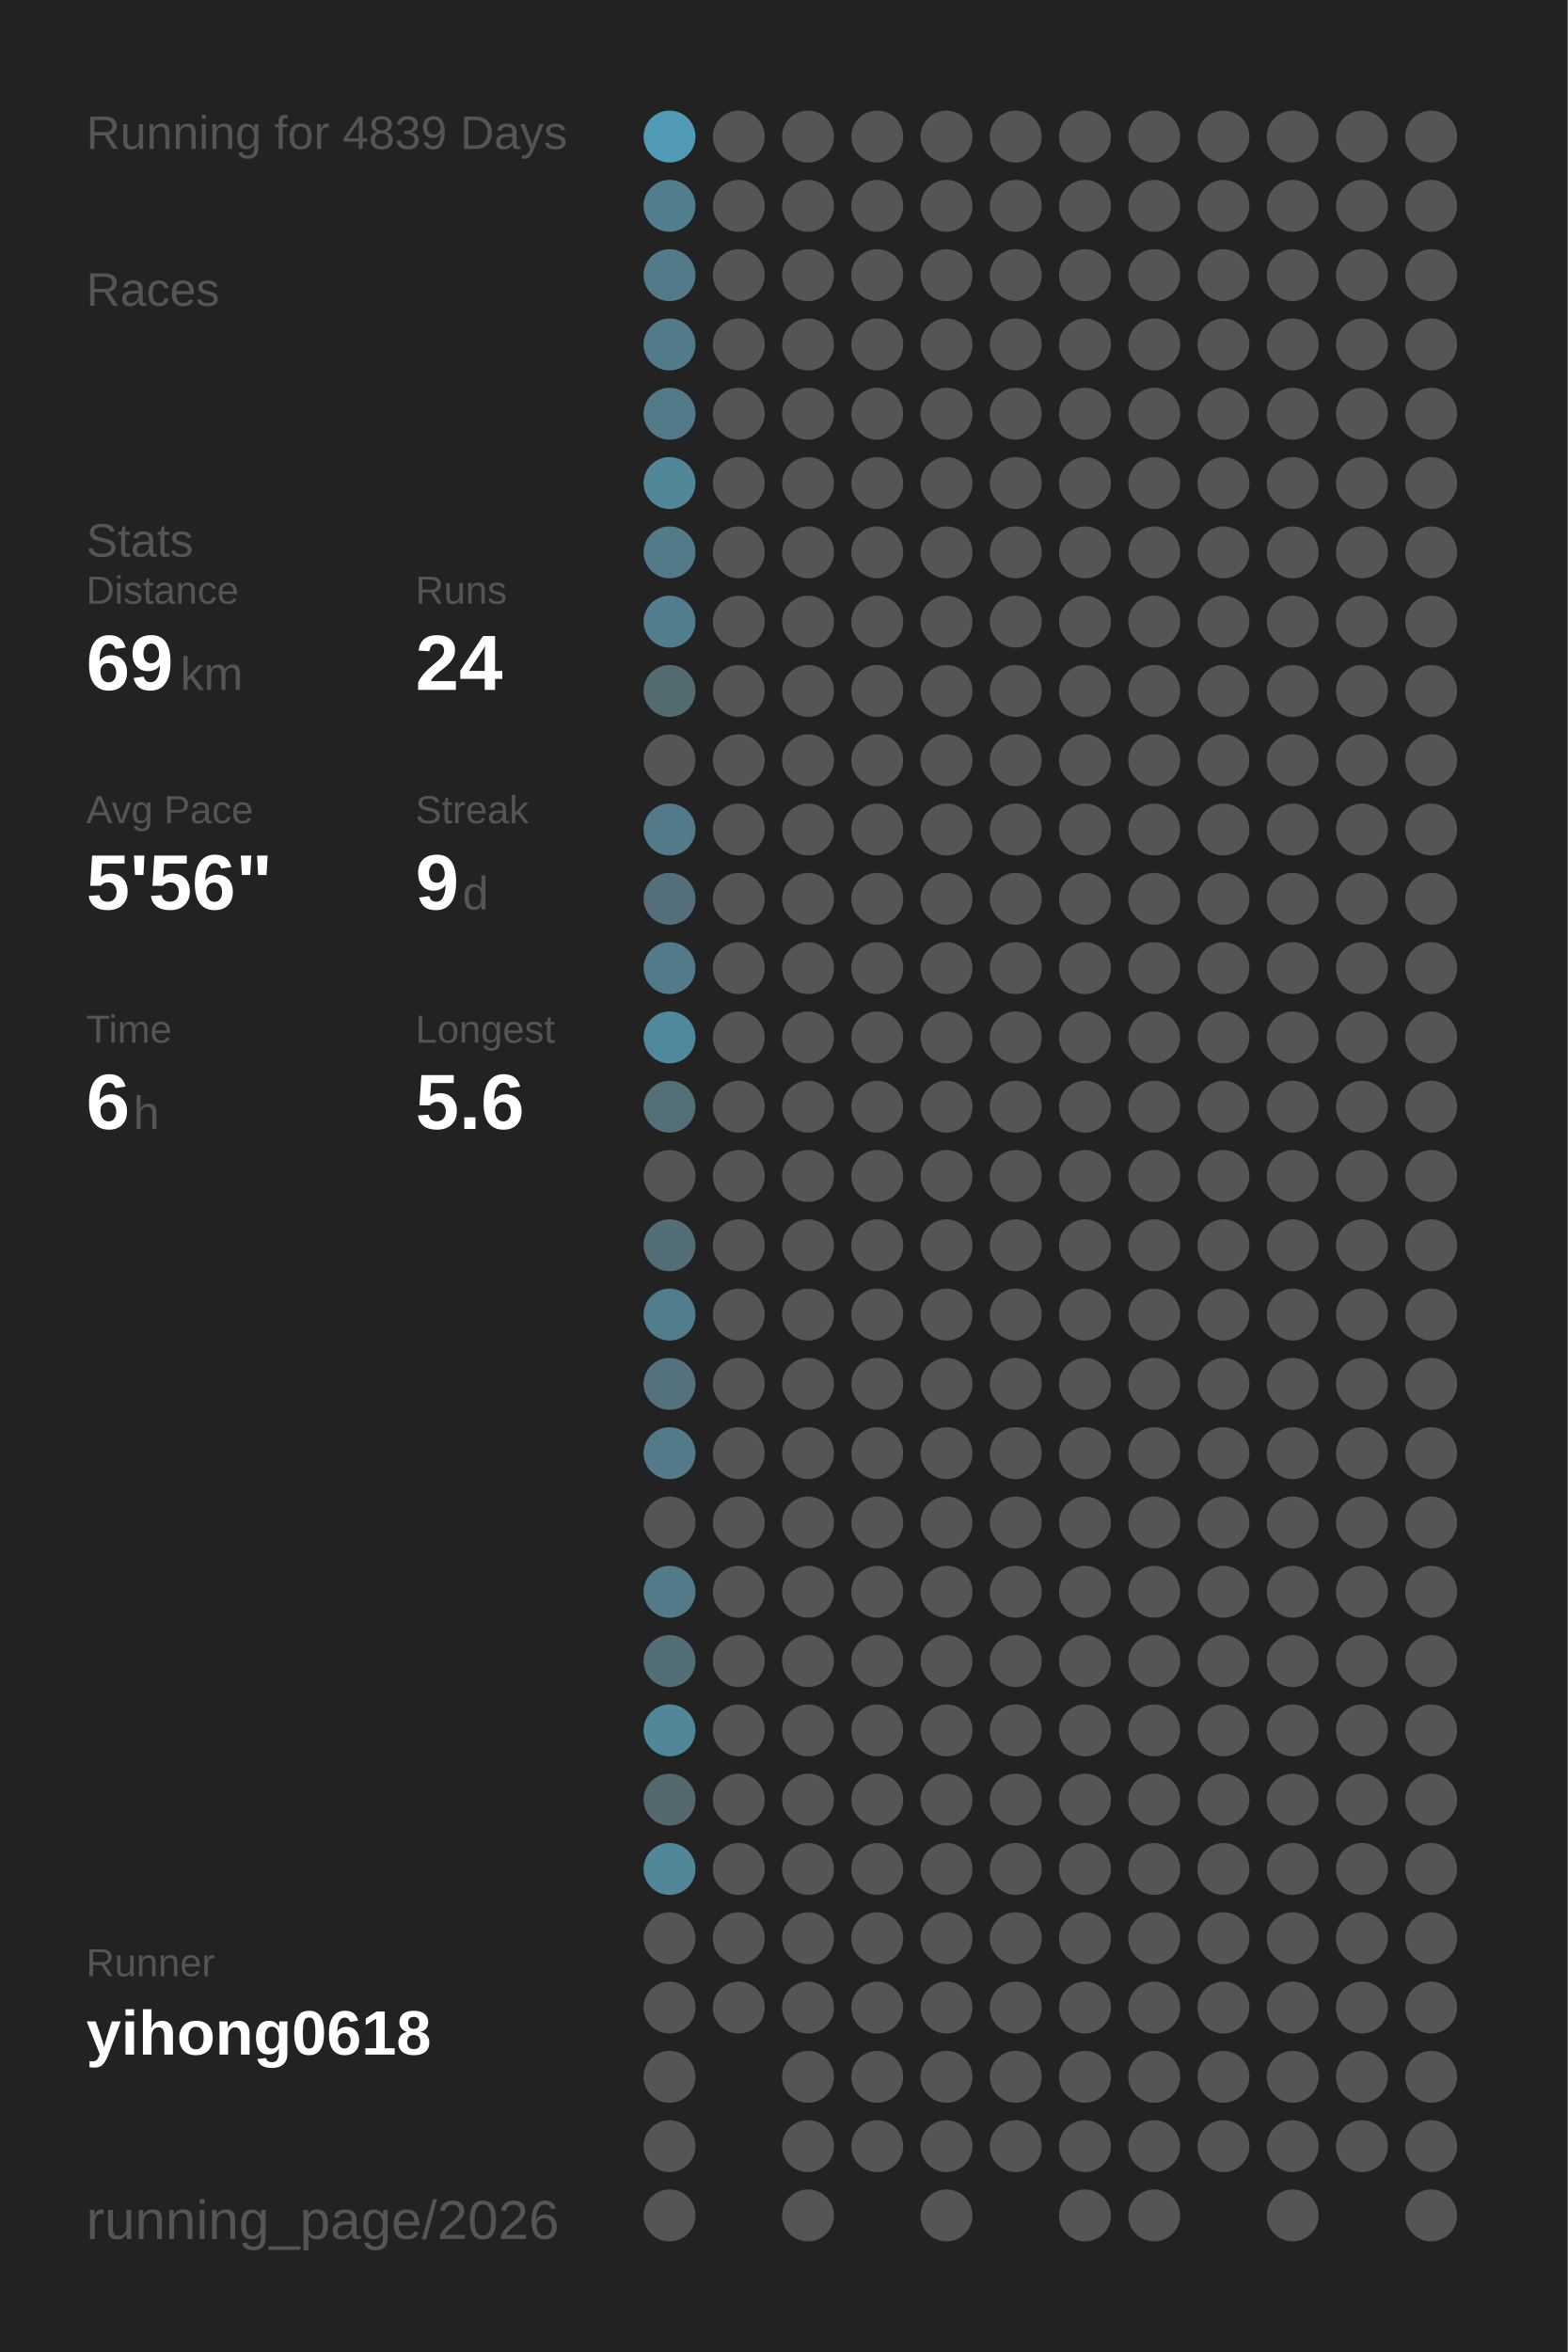
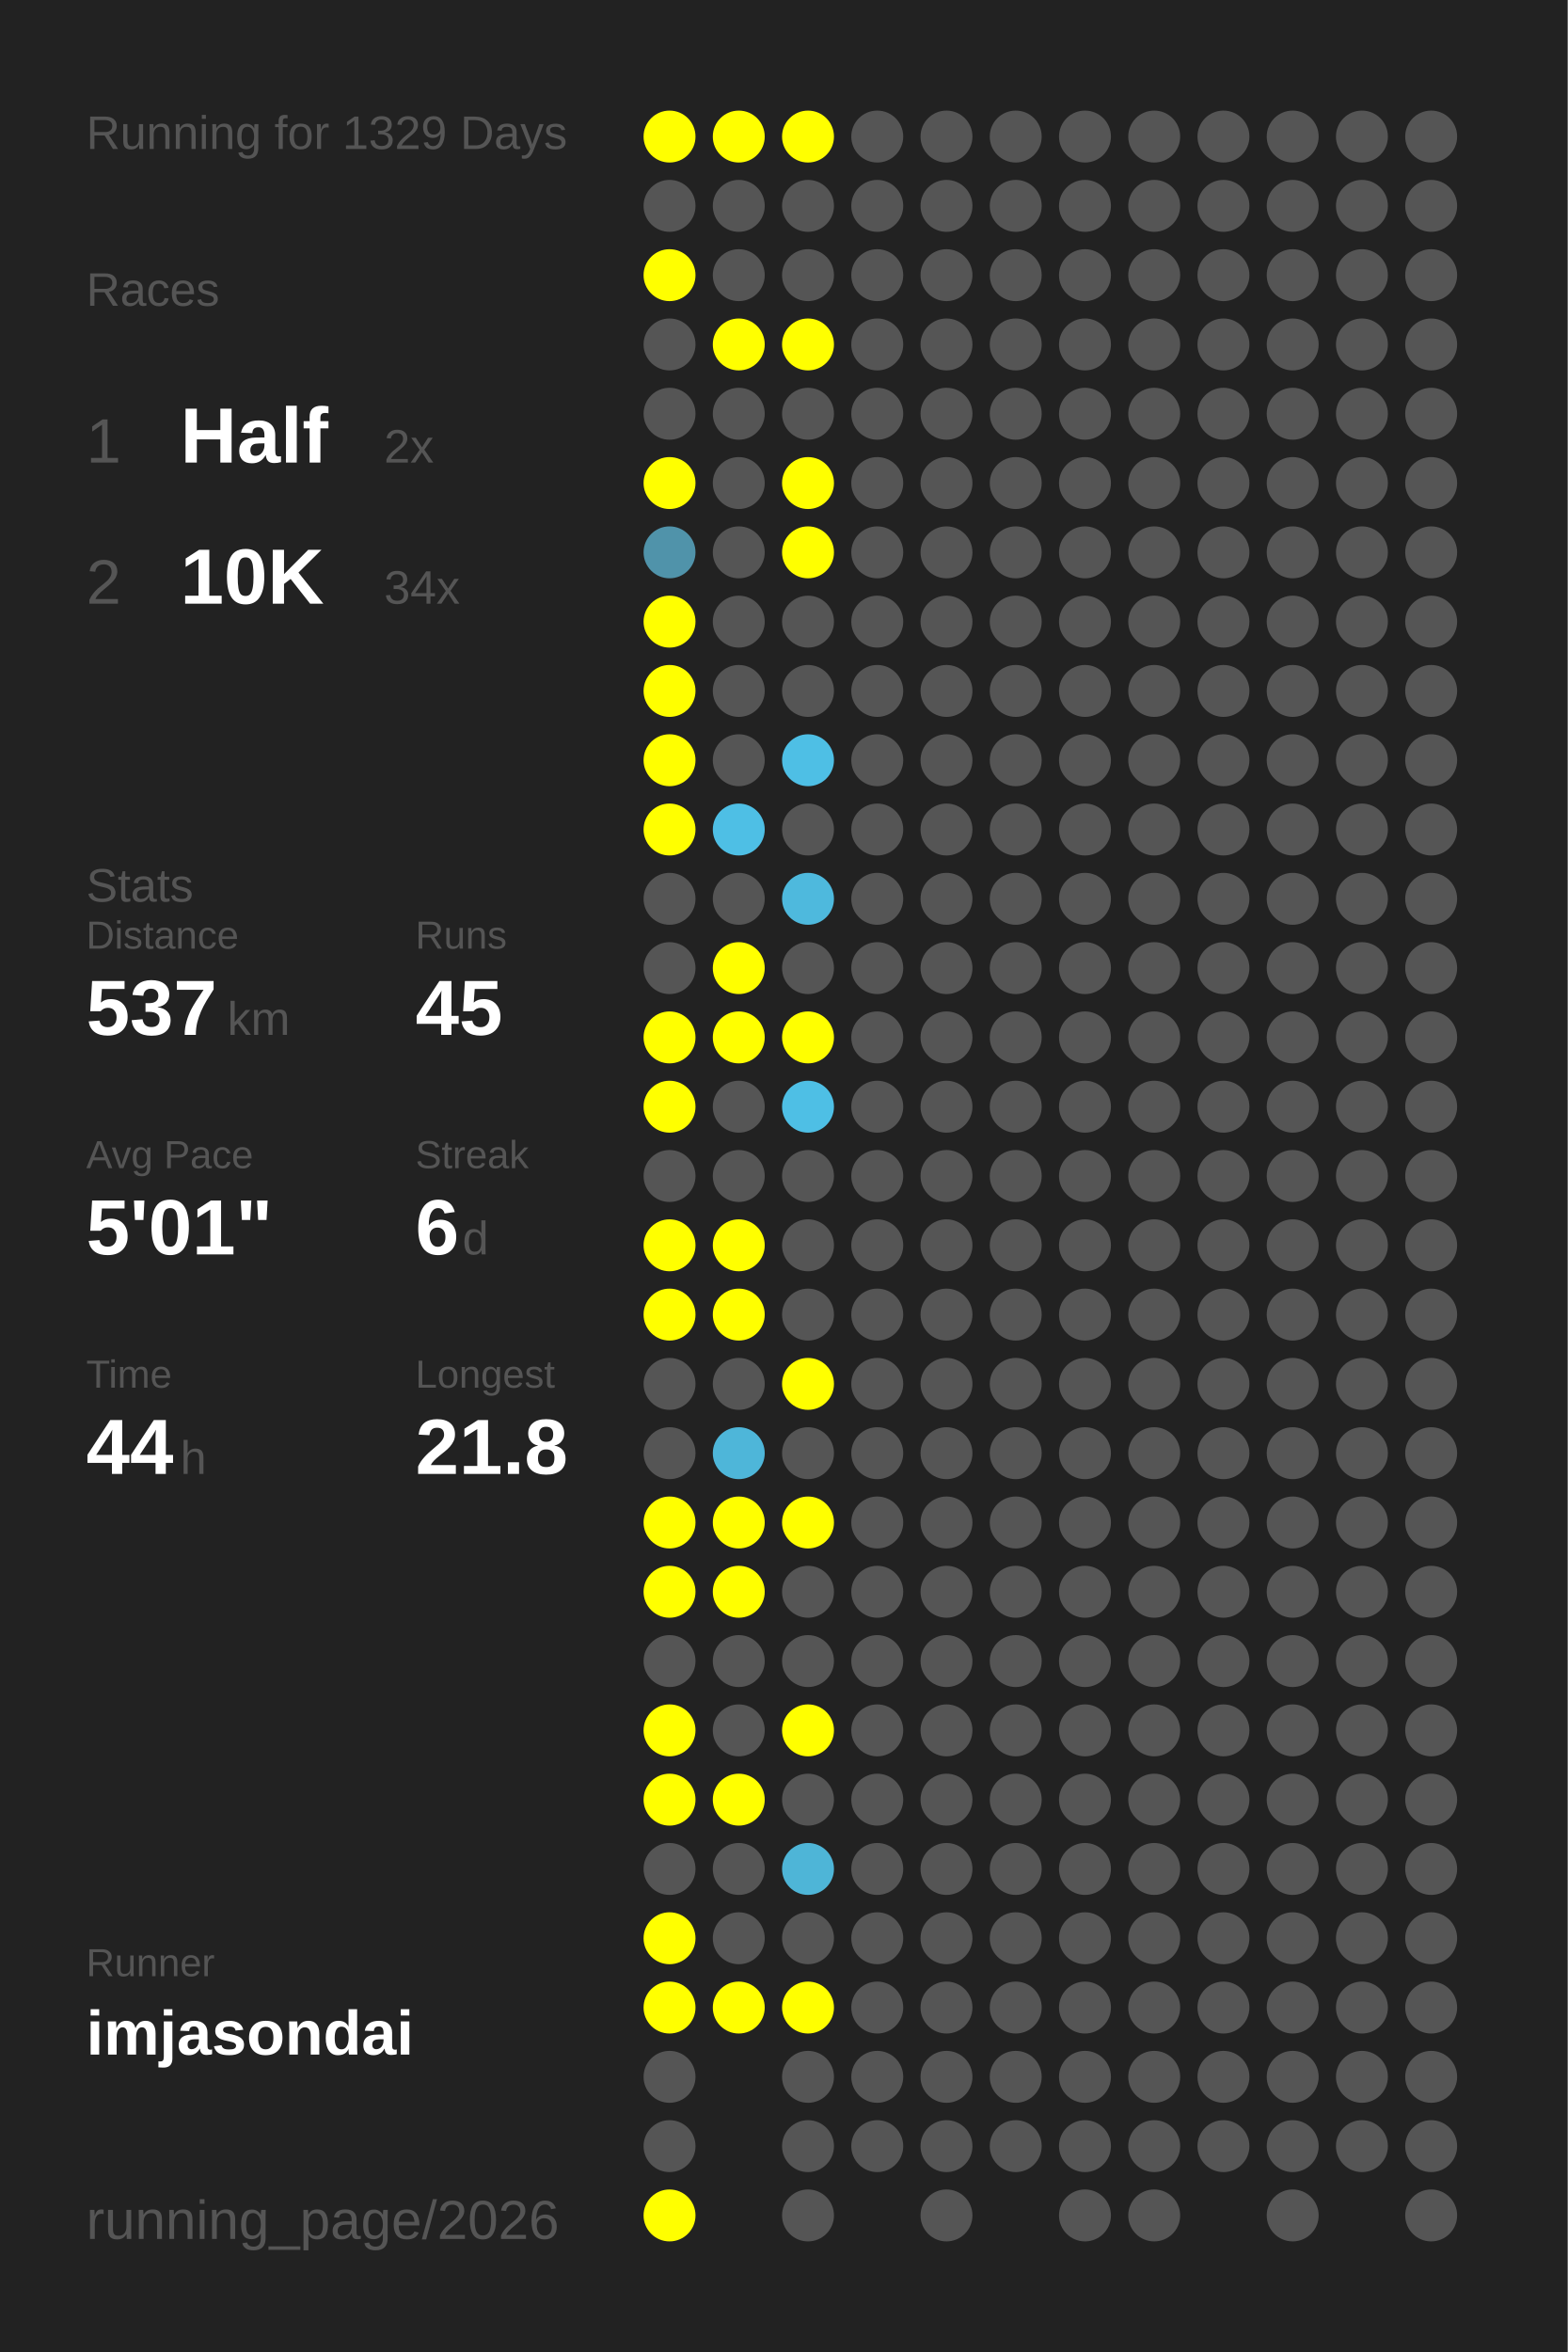
<svg xmlns="http://www.w3.org/2000/svg" baseProfile="full" height="300mm" version="1.1" viewBox="0,0,200,300" width="200mm">
  <defs />
  <rect fill="#222222" height="300" width="200" x="0" y="0" />
-   <text fill="#555555" style="font-size:6px; font-family:Arial;" x="11" y="19">Running for 4839 Days</text>
+   <text fill="#555555" style="font-size:6px; font-family:Arial;" x="11" y="19">Running for 1329 Days</text>
  <text fill="#555555" style="font-size:6px; font-family:Arial;" x="11" y="39">Races</text>
-   <text fill="#555555" style="font-size:6px; font-family:Arial;" x="11" y="71">Stats</text>
-   <text fill="#555555" style="font-size:5px; font-family:Arial;" x="11" y="77">Distance</text>
-   <text fill="#FFFFFF" style="font-size:10px; font-family:Arial; font-weight:bold;" x="11" y="88">69</text>
-   <text fill="#555555" style="font-size:6px; font-family:Arial;" x="23" y="88">km</text>
-   <text fill="#555555" style="font-size:5px; font-family:Arial;" x="53" y="77">Runs</text>
-   <text fill="#FFFFFF" style="font-size:10px; font-family:Arial; font-weight:bold;" x="53" y="88">24</text>
-   <text fill="#555555" style="font-size:5px; font-family:Arial;" x="11" y="105">Avg Pace</text>
-   <text fill="#FFFFFF" style="font-size:10px; font-family:Arial; font-weight:bold;" x="11" y="116">5'56"</text>
-   <text fill="#555555" style="font-size:5px; font-family:Arial;" x="53" y="105">Streak</text>
-   <text fill="#FFFFFF" style="font-size:10px; font-family:Arial; font-weight:bold;" x="53" y="116">9</text>
-   <text fill="#555555" style="font-size:6px; font-family:Arial;" x="59" y="116">d</text>
-   <text fill="#555555" style="font-size:5px; font-family:Arial;" x="11" y="133">Time</text>
-   <text fill="#FFFFFF" style="font-size:10px; font-family:Arial; font-weight:bold;" x="11" y="144">6</text>
-   <text fill="#555555" style="font-size:6px; font-family:Arial;" x="17" y="144">h</text>
-   <text fill="#555555" style="font-size:5px; font-family:Arial;" x="53" y="133">Longest</text>
-   <text fill="#FFFFFF" style="font-size:10px; font-family:Arial; font-weight:bold;" x="53" y="144">5.6</text>
+   <text fill="#555555" style="font-size:8px; font-family:Arial;" x="11" y="59">1</text>
+   <text fill="#FFFFFF" style="font-size:10px; font-family:Arial; font-weight:bold;" x="23" y="59">Half</text>
+   <text fill="#555555" style="font-size:6px; font-family:Arial;" x="49" y="59">2x</text>
+   <text fill="#555555" style="font-size:8px; font-family:Arial;" x="11" y="77">2</text>
+   <text fill="#FFFFFF" style="font-size:10px; font-family:Arial; font-weight:bold;" x="23" y="77">10K</text>
+   <text fill="#555555" style="font-size:6px; font-family:Arial;" x="49" y="77">34x</text>
+   <text fill="#555555" style="font-size:6px; font-family:Arial;" x="11" y="115">Stats</text>
+   <text fill="#555555" style="font-size:5px; font-family:Arial;" x="11" y="121">Distance</text>
+   <text fill="#FFFFFF" style="font-size:10px; font-family:Arial; font-weight:bold;" x="11" y="132">537</text>
+   <text fill="#555555" style="font-size:6px; font-family:Arial;" x="29" y="132">km</text>
+   <text fill="#555555" style="font-size:5px; font-family:Arial;" x="53" y="121">Runs</text>
+   <text fill="#FFFFFF" style="font-size:10px; font-family:Arial; font-weight:bold;" x="53" y="132">45</text>
+   <text fill="#555555" style="font-size:5px; font-family:Arial;" x="11" y="149">Avg Pace</text>
+   <text fill="#FFFFFF" style="font-size:10px; font-family:Arial; font-weight:bold;" x="11" y="160">5'01"</text>
+   <text fill="#555555" style="font-size:5px; font-family:Arial;" x="53" y="149">Streak</text>
+   <text fill="#FFFFFF" style="font-size:10px; font-family:Arial; font-weight:bold;" x="53" y="160">6</text>
+   <text fill="#555555" style="font-size:6px; font-family:Arial;" x="59" y="160">d</text>
+   <text fill="#555555" style="font-size:5px; font-family:Arial;" x="11" y="177">Time</text>
+   <text fill="#FFFFFF" style="font-size:10px; font-family:Arial; font-weight:bold;" x="11" y="188">44</text>
+   <text fill="#555555" style="font-size:6px; font-family:Arial;" x="23" y="188">h</text>
+   <text fill="#555555" style="font-size:5px; font-family:Arial;" x="53" y="177">Longest</text>
+   <text fill="#FFFFFF" style="font-size:10px; font-family:Arial; font-weight:bold;" x="53" y="188">21.8</text>
  <text fill="#555555" style="font-size:5px; font-family:Arial;" x="11" y="252.065">Runner</text>
-   <text fill="#FFFFFF" style="font-size:8px; font-family:Arial; font-weight:bold;" x="11" y="262.065">yihong0618</text>
+   <text fill="#FFFFFF" style="font-size:8px; font-family:Arial; font-weight:bold;" x="11" y="262.065">imjasondai</text>
  <text fill="#555555" style="font-size:7px; font-family:Arial;" x="11" y="285.581">running_page/2026</text>
-   <circle cx="85.417" cy="17.419" fill="#509ab3" r="3.312" />
-   <circle cx="85.417" cy="26.258" fill="#527f8e" r="3.312" />
-   <circle cx="85.417" cy="35.097" fill="#527a88" r="3.312" />
-   <circle cx="85.417" cy="43.935" fill="#527a88" r="3.312" />
-   <circle cx="85.417" cy="52.774" fill="#527a88" r="3.312" />
-   <circle cx="85.417" cy="61.613" fill="#518799" r="3.312" />
-   <circle cx="85.417" cy="70.452" fill="#527a88" r="3.312" />
-   <circle cx="85.417" cy="79.29" fill="#527d8c" r="3.312" />
-   <circle cx="85.417" cy="88.129" fill="#536a71" r="3.312" />
-   <circle cx="85.417" cy="96.968" fill="#555555" r="3.312" />
-   <circle cx="85.417" cy="105.806" fill="#527a88" r="3.312" />
-   <circle cx="85.417" cy="114.645" fill="#536f79" r="3.312" />
-   <circle cx="85.417" cy="123.484" fill="#527a88" r="3.312" />
-   <circle cx="85.417" cy="132.323" fill="#51899c" r="3.312" />
-   <circle cx="85.417" cy="141.161" fill="#536f78" r="3.312" />
+   <circle cx="85.417" cy="17.419" fill="#FFFF00" r="3.312" />
+   <circle cx="85.417" cy="26.258" fill="#555555" r="3.312" />
+   <circle cx="85.417" cy="35.097" fill="#FFFF00" r="3.312" />
+   <circle cx="85.417" cy="43.935" fill="#555555" r="3.312" />
+   <circle cx="85.417" cy="52.774" fill="#555555" r="3.312" />
+   <circle cx="85.417" cy="61.613" fill="#FFFF00" r="3.312" />
+   <circle cx="85.417" cy="70.452" fill="#5093aa" r="3.312" />
+   <circle cx="85.417" cy="79.29" fill="#FFFF00" r="3.312" />
+   <circle cx="85.417" cy="88.129" fill="#FFFF00" r="3.312" />
+   <circle cx="85.417" cy="96.968" fill="#FFFF00" r="3.312" />
+   <circle cx="85.417" cy="105.806" fill="#FFFF00" r="3.312" />
+   <circle cx="85.417" cy="114.645" fill="#555555" r="3.312" />
+   <circle cx="85.417" cy="123.484" fill="#555555" r="3.312" />
+   <circle cx="85.417" cy="132.323" fill="#FFFF00" r="3.312" />
+   <circle cx="85.417" cy="141.161" fill="#FFFF00" r="3.312" />
  <circle cx="85.417" cy="150" fill="#555555" r="3.312" />
-   <circle cx="85.417" cy="158.839" fill="#536e77" r="3.312" />
-   <circle cx="85.417" cy="167.677" fill="#527d8c" r="3.312" />
-   <circle cx="85.417" cy="176.516" fill="#53727d" r="3.312" />
-   <circle cx="85.417" cy="185.355" fill="#527a88" r="3.312" />
-   <circle cx="85.417" cy="194.194" fill="#555555" r="3.312" />
-   <circle cx="85.417" cy="203.032" fill="#527a88" r="3.312" />
-   <circle cx="85.417" cy="211.871" fill="#536e77" r="3.312" />
-   <circle cx="85.417" cy="220.71" fill="#518799" r="3.312" />
-   <circle cx="85.417" cy="229.548" fill="#53686f" r="3.312" />
-   <circle cx="85.417" cy="238.387" fill="#518799" r="3.312" />
-   <circle cx="85.417" cy="247.226" fill="#555555" r="3.312" />
-   <circle cx="85.417" cy="256.065" fill="#555555" r="3.312" />
+   <circle cx="85.417" cy="158.839" fill="#FFFF00" r="3.312" />
+   <circle cx="85.417" cy="167.677" fill="#FFFF00" r="3.312" />
+   <circle cx="85.417" cy="176.516" fill="#555555" r="3.312" />
+   <circle cx="85.417" cy="185.355" fill="#555555" r="3.312" />
+   <circle cx="85.417" cy="194.194" fill="#FFFF00" r="3.312" />
+   <circle cx="85.417" cy="203.032" fill="#FFFF00" r="3.312" />
+   <circle cx="85.417" cy="211.871" fill="#555555" r="3.312" />
+   <circle cx="85.417" cy="220.71" fill="#FFFF00" r="3.312" />
+   <circle cx="85.417" cy="229.548" fill="#FFFF00" r="3.312" />
+   <circle cx="85.417" cy="238.387" fill="#555555" r="3.312" />
+   <circle cx="85.417" cy="247.226" fill="#FFFF00" r="3.312" />
+   <circle cx="85.417" cy="256.065" fill="#FFFF00" r="3.312" />
  <circle cx="85.417" cy="264.903" fill="#555555" r="3.312" />
  <circle cx="85.417" cy="273.742" fill="#555555" r="3.312" />
-   <circle cx="85.417" cy="282.581" fill="#555555" r="3.312" />
-   <circle cx="94.25" cy="17.419" fill="#555555" r="3.312" />
+   <circle cx="85.417" cy="282.581" fill="#FFFF00" r="3.312" />
+   <circle cx="94.25" cy="17.419" fill="#FFFF00" r="3.312" />
  <circle cx="94.25" cy="26.258" fill="#555555" r="3.312" />
  <circle cx="94.25" cy="35.097" fill="#555555" r="3.312" />
-   <circle cx="94.25" cy="43.935" fill="#555555" r="3.312" />
+   <circle cx="94.25" cy="43.935" fill="#FFFF00" r="3.312" />
  <circle cx="94.25" cy="52.774" fill="#555555" r="3.312" />
  <circle cx="94.25" cy="61.613" fill="#555555" r="3.312" />
  <circle cx="94.25" cy="70.452" fill="#555555" r="3.312" />
  <circle cx="94.25" cy="79.29" fill="#555555" r="3.312" />
  <circle cx="94.25" cy="88.129" fill="#555555" r="3.312" />
  <circle cx="94.25" cy="96.968" fill="#555555" r="3.312" />
-   <circle cx="94.25" cy="105.806" fill="#555555" r="3.312" />
+   <circle cx="94.25" cy="105.806" fill="#4ebfe5" r="3.312" />
  <circle cx="94.25" cy="114.645" fill="#555555" r="3.312" />
-   <circle cx="94.25" cy="123.484" fill="#555555" r="3.312" />
-   <circle cx="94.25" cy="132.323" fill="#555555" r="3.312" />
+   <circle cx="94.25" cy="123.484" fill="#FFFF00" r="3.312" />
+   <circle cx="94.25" cy="132.323" fill="#FFFF00" r="3.312" />
  <circle cx="94.25" cy="141.161" fill="#555555" r="3.312" />
  <circle cx="94.25" cy="150" fill="#555555" r="3.312" />
-   <circle cx="94.25" cy="158.839" fill="#555555" r="3.312" />
-   <circle cx="94.25" cy="167.677" fill="#555555" r="3.312" />
+   <circle cx="94.25" cy="158.839" fill="#FFFF00" r="3.312" />
+   <circle cx="94.25" cy="167.677" fill="#FFFF00" r="3.312" />
  <circle cx="94.25" cy="176.516" fill="#555555" r="3.312" />
-   <circle cx="94.25" cy="185.355" fill="#555555" r="3.312" />
-   <circle cx="94.25" cy="194.194" fill="#555555" r="3.312" />
-   <circle cx="94.25" cy="203.032" fill="#555555" r="3.312" />
+   <circle cx="94.25" cy="185.355" fill="#4eb6d9" r="3.312" />
+   <circle cx="94.25" cy="194.194" fill="#FFFF00" r="3.312" />
+   <circle cx="94.25" cy="203.032" fill="#FFFF00" r="3.312" />
  <circle cx="94.25" cy="211.871" fill="#555555" r="3.312" />
  <circle cx="94.25" cy="220.71" fill="#555555" r="3.312" />
-   <circle cx="94.25" cy="229.548" fill="#555555" r="3.312" />
+   <circle cx="94.25" cy="229.548" fill="#FFFF00" r="3.312" />
  <circle cx="94.25" cy="238.387" fill="#555555" r="3.312" />
  <circle cx="94.25" cy="247.226" fill="#555555" r="3.312" />
-   <circle cx="94.25" cy="256.065" fill="#555555" r="3.312" />
-   <circle cx="103.083" cy="17.419" fill="#555555" r="3.312" />
+   <circle cx="94.25" cy="256.065" fill="#FFFF00" r="3.312" />
+   <circle cx="103.083" cy="17.419" fill="#FFFF00" r="3.312" />
  <circle cx="103.083" cy="26.258" fill="#555555" r="3.312" />
  <circle cx="103.083" cy="35.097" fill="#555555" r="3.312" />
-   <circle cx="103.083" cy="43.935" fill="#555555" r="3.312" />
+   <circle cx="103.083" cy="43.935" fill="#FFFF00" r="3.312" />
  <circle cx="103.083" cy="52.774" fill="#555555" r="3.312" />
-   <circle cx="103.083" cy="61.613" fill="#555555" r="3.312" />
-   <circle cx="103.083" cy="70.452" fill="#555555" r="3.312" />
+   <circle cx="103.083" cy="61.613" fill="#FFFF00" r="3.312" />
+   <circle cx="103.083" cy="70.452" fill="#FFFF00" r="3.312" />
  <circle cx="103.083" cy="79.29" fill="#555555" r="3.312" />
  <circle cx="103.083" cy="88.129" fill="#555555" r="3.312" />
-   <circle cx="103.083" cy="96.968" fill="#555555" r="3.312" />
+   <circle cx="103.083" cy="96.968" fill="#4ebfe5" r="3.312" />
  <circle cx="103.083" cy="105.806" fill="#555555" r="3.312" />
-   <circle cx="103.083" cy="114.645" fill="#555555" r="3.312" />
+   <circle cx="103.083" cy="114.645" fill="#4eb9dd" r="3.312" />
  <circle cx="103.083" cy="123.484" fill="#555555" r="3.312" />
-   <circle cx="103.083" cy="132.323" fill="#555555" r="3.312" />
-   <circle cx="103.083" cy="141.161" fill="#555555" r="3.312" />
+   <circle cx="103.083" cy="132.323" fill="#FFFF00" r="3.312" />
+   <circle cx="103.083" cy="141.161" fill="#4ebfe5" r="3.312" />
  <circle cx="103.083" cy="150" fill="#555555" r="3.312" />
  <circle cx="103.083" cy="158.839" fill="#555555" r="3.312" />
  <circle cx="103.083" cy="167.677" fill="#555555" r="3.312" />
-   <circle cx="103.083" cy="176.516" fill="#555555" r="3.312" />
+   <circle cx="103.083" cy="176.516" fill="#FFFF00" r="3.312" />
  <circle cx="103.083" cy="185.355" fill="#555555" r="3.312" />
-   <circle cx="103.083" cy="194.194" fill="#555555" r="3.312" />
+   <circle cx="103.083" cy="194.194" fill="#FFFF00" r="3.312" />
  <circle cx="103.083" cy="203.032" fill="#555555" r="3.312" />
  <circle cx="103.083" cy="211.871" fill="#555555" r="3.312" />
-   <circle cx="103.083" cy="220.71" fill="#555555" r="3.312" />
+   <circle cx="103.083" cy="220.71" fill="#FFFF00" r="3.312" />
  <circle cx="103.083" cy="229.548" fill="#555555" r="3.312" />
-   <circle cx="103.083" cy="238.387" fill="#555555" r="3.312" />
+   <circle cx="103.083" cy="238.387" fill="#4eb5d7" r="3.312" />
  <circle cx="103.083" cy="247.226" fill="#555555" r="3.312" />
-   <circle cx="103.083" cy="256.065" fill="#555555" r="3.312" />
+   <circle cx="103.083" cy="256.065" fill="#FFFF00" r="3.312" />
  <circle cx="103.083" cy="264.903" fill="#555555" r="3.312" />
  <circle cx="103.083" cy="273.742" fill="#555555" r="3.312" />
  <circle cx="103.083" cy="282.581" fill="#555555" r="3.312" />
  <circle cx="111.917" cy="17.419" fill="#555555" r="3.312" />
  <circle cx="111.917" cy="26.258" fill="#555555" r="3.312" />
  <circle cx="111.917" cy="35.097" fill="#555555" r="3.312" />
  <circle cx="111.917" cy="43.935" fill="#555555" r="3.312" />
  <circle cx="111.917" cy="52.774" fill="#555555" r="3.312" />
  <circle cx="111.917" cy="61.613" fill="#555555" r="3.312" />
  <circle cx="111.917" cy="70.452" fill="#555555" r="3.312" />
  <circle cx="111.917" cy="79.29" fill="#555555" r="3.312" />
  <circle cx="111.917" cy="88.129" fill="#555555" r="3.312" />
  <circle cx="111.917" cy="96.968" fill="#555555" r="3.312" />
  <circle cx="111.917" cy="105.806" fill="#555555" r="3.312" />
  <circle cx="111.917" cy="114.645" fill="#555555" r="3.312" />
  <circle cx="111.917" cy="123.484" fill="#555555" r="3.312" />
  <circle cx="111.917" cy="132.323" fill="#555555" r="3.312" />
  <circle cx="111.917" cy="141.161" fill="#555555" r="3.312" />
  <circle cx="111.917" cy="150" fill="#555555" r="3.312" />
  <circle cx="111.917" cy="158.839" fill="#555555" r="3.312" />
  <circle cx="111.917" cy="167.677" fill="#555555" r="3.312" />
  <circle cx="111.917" cy="176.516" fill="#555555" r="3.312" />
  <circle cx="111.917" cy="185.355" fill="#555555" r="3.312" />
  <circle cx="111.917" cy="194.194" fill="#555555" r="3.312" />
  <circle cx="111.917" cy="203.032" fill="#555555" r="3.312" />
  <circle cx="111.917" cy="211.871" fill="#555555" r="3.312" />
  <circle cx="111.917" cy="220.71" fill="#555555" r="3.312" />
  <circle cx="111.917" cy="229.548" fill="#555555" r="3.312" />
  <circle cx="111.917" cy="238.387" fill="#555555" r="3.312" />
  <circle cx="111.917" cy="247.226" fill="#555555" r="3.312" />
  <circle cx="111.917" cy="256.065" fill="#555555" r="3.312" />
  <circle cx="111.917" cy="264.903" fill="#555555" r="3.312" />
  <circle cx="111.917" cy="273.742" fill="#555555" r="3.312" />
  <circle cx="120.75" cy="17.419" fill="#555555" r="3.312" />
  <circle cx="120.75" cy="26.258" fill="#555555" r="3.312" />
  <circle cx="120.75" cy="35.097" fill="#555555" r="3.312" />
  <circle cx="120.75" cy="43.935" fill="#555555" r="3.312" />
  <circle cx="120.75" cy="52.774" fill="#555555" r="3.312" />
  <circle cx="120.75" cy="61.613" fill="#555555" r="3.312" />
  <circle cx="120.75" cy="70.452" fill="#555555" r="3.312" />
  <circle cx="120.75" cy="79.29" fill="#555555" r="3.312" />
  <circle cx="120.75" cy="88.129" fill="#555555" r="3.312" />
  <circle cx="120.75" cy="96.968" fill="#555555" r="3.312" />
  <circle cx="120.75" cy="105.806" fill="#555555" r="3.312" />
  <circle cx="120.75" cy="114.645" fill="#555555" r="3.312" />
  <circle cx="120.75" cy="123.484" fill="#555555" r="3.312" />
  <circle cx="120.75" cy="132.323" fill="#555555" r="3.312" />
  <circle cx="120.75" cy="141.161" fill="#555555" r="3.312" />
  <circle cx="120.75" cy="150" fill="#555555" r="3.312" />
  <circle cx="120.75" cy="158.839" fill="#555555" r="3.312" />
  <circle cx="120.75" cy="167.677" fill="#555555" r="3.312" />
  <circle cx="120.75" cy="176.516" fill="#555555" r="3.312" />
  <circle cx="120.75" cy="185.355" fill="#555555" r="3.312" />
  <circle cx="120.75" cy="194.194" fill="#555555" r="3.312" />
  <circle cx="120.75" cy="203.032" fill="#555555" r="3.312" />
  <circle cx="120.75" cy="211.871" fill="#555555" r="3.312" />
  <circle cx="120.75" cy="220.71" fill="#555555" r="3.312" />
  <circle cx="120.75" cy="229.548" fill="#555555" r="3.312" />
  <circle cx="120.75" cy="238.387" fill="#555555" r="3.312" />
  <circle cx="120.75" cy="247.226" fill="#555555" r="3.312" />
  <circle cx="120.75" cy="256.065" fill="#555555" r="3.312" />
  <circle cx="120.75" cy="264.903" fill="#555555" r="3.312" />
  <circle cx="120.75" cy="273.742" fill="#555555" r="3.312" />
  <circle cx="120.75" cy="282.581" fill="#555555" r="3.312" />
  <circle cx="129.583" cy="17.419" fill="#555555" r="3.312" />
  <circle cx="129.583" cy="26.258" fill="#555555" r="3.312" />
  <circle cx="129.583" cy="35.097" fill="#555555" r="3.312" />
  <circle cx="129.583" cy="43.935" fill="#555555" r="3.312" />
  <circle cx="129.583" cy="52.774" fill="#555555" r="3.312" />
  <circle cx="129.583" cy="61.613" fill="#555555" r="3.312" />
  <circle cx="129.583" cy="70.452" fill="#555555" r="3.312" />
  <circle cx="129.583" cy="79.29" fill="#555555" r="3.312" />
  <circle cx="129.583" cy="88.129" fill="#555555" r="3.312" />
  <circle cx="129.583" cy="96.968" fill="#555555" r="3.312" />
  <circle cx="129.583" cy="105.806" fill="#555555" r="3.312" />
  <circle cx="129.583" cy="114.645" fill="#555555" r="3.312" />
  <circle cx="129.583" cy="123.484" fill="#555555" r="3.312" />
  <circle cx="129.583" cy="132.323" fill="#555555" r="3.312" />
  <circle cx="129.583" cy="141.161" fill="#555555" r="3.312" />
  <circle cx="129.583" cy="150" fill="#555555" r="3.312" />
  <circle cx="129.583" cy="158.839" fill="#555555" r="3.312" />
  <circle cx="129.583" cy="167.677" fill="#555555" r="3.312" />
  <circle cx="129.583" cy="176.516" fill="#555555" r="3.312" />
  <circle cx="129.583" cy="185.355" fill="#555555" r="3.312" />
  <circle cx="129.583" cy="194.194" fill="#555555" r="3.312" />
  <circle cx="129.583" cy="203.032" fill="#555555" r="3.312" />
  <circle cx="129.583" cy="211.871" fill="#555555" r="3.312" />
  <circle cx="129.583" cy="220.71" fill="#555555" r="3.312" />
  <circle cx="129.583" cy="229.548" fill="#555555" r="3.312" />
  <circle cx="129.583" cy="238.387" fill="#555555" r="3.312" />
  <circle cx="129.583" cy="247.226" fill="#555555" r="3.312" />
  <circle cx="129.583" cy="256.065" fill="#555555" r="3.312" />
  <circle cx="129.583" cy="264.903" fill="#555555" r="3.312" />
  <circle cx="129.583" cy="273.742" fill="#555555" r="3.312" />
  <circle cx="138.417" cy="17.419" fill="#555555" r="3.312" />
  <circle cx="138.417" cy="26.258" fill="#555555" r="3.312" />
  <circle cx="138.417" cy="35.097" fill="#555555" r="3.312" />
  <circle cx="138.417" cy="43.935" fill="#555555" r="3.312" />
  <circle cx="138.417" cy="52.774" fill="#555555" r="3.312" />
  <circle cx="138.417" cy="61.613" fill="#555555" r="3.312" />
  <circle cx="138.417" cy="70.452" fill="#555555" r="3.312" />
  <circle cx="138.417" cy="79.29" fill="#555555" r="3.312" />
  <circle cx="138.417" cy="88.129" fill="#555555" r="3.312" />
  <circle cx="138.417" cy="96.968" fill="#555555" r="3.312" />
  <circle cx="138.417" cy="105.806" fill="#555555" r="3.312" />
  <circle cx="138.417" cy="114.645" fill="#555555" r="3.312" />
  <circle cx="138.417" cy="123.484" fill="#555555" r="3.312" />
  <circle cx="138.417" cy="132.323" fill="#555555" r="3.312" />
  <circle cx="138.417" cy="141.161" fill="#555555" r="3.312" />
  <circle cx="138.417" cy="150" fill="#555555" r="3.312" />
  <circle cx="138.417" cy="158.839" fill="#555555" r="3.312" />
  <circle cx="138.417" cy="167.677" fill="#555555" r="3.312" />
  <circle cx="138.417" cy="176.516" fill="#555555" r="3.312" />
  <circle cx="138.417" cy="185.355" fill="#555555" r="3.312" />
  <circle cx="138.417" cy="194.194" fill="#555555" r="3.312" />
  <circle cx="138.417" cy="203.032" fill="#555555" r="3.312" />
  <circle cx="138.417" cy="211.871" fill="#555555" r="3.312" />
  <circle cx="138.417" cy="220.71" fill="#555555" r="3.312" />
  <circle cx="138.417" cy="229.548" fill="#555555" r="3.312" />
  <circle cx="138.417" cy="238.387" fill="#555555" r="3.312" />
  <circle cx="138.417" cy="247.226" fill="#555555" r="3.312" />
  <circle cx="138.417" cy="256.065" fill="#555555" r="3.312" />
  <circle cx="138.417" cy="264.903" fill="#555555" r="3.312" />
  <circle cx="138.417" cy="273.742" fill="#555555" r="3.312" />
  <circle cx="138.417" cy="282.581" fill="#555555" r="3.312" />
  <circle cx="147.25" cy="17.419" fill="#555555" r="3.312" />
  <circle cx="147.25" cy="26.258" fill="#555555" r="3.312" />
  <circle cx="147.25" cy="35.097" fill="#555555" r="3.312" />
  <circle cx="147.25" cy="43.935" fill="#555555" r="3.312" />
  <circle cx="147.25" cy="52.774" fill="#555555" r="3.312" />
  <circle cx="147.25" cy="61.613" fill="#555555" r="3.312" />
  <circle cx="147.25" cy="70.452" fill="#555555" r="3.312" />
  <circle cx="147.25" cy="79.29" fill="#555555" r="3.312" />
  <circle cx="147.25" cy="88.129" fill="#555555" r="3.312" />
  <circle cx="147.25" cy="96.968" fill="#555555" r="3.312" />
  <circle cx="147.25" cy="105.806" fill="#555555" r="3.312" />
  <circle cx="147.25" cy="114.645" fill="#555555" r="3.312" />
  <circle cx="147.25" cy="123.484" fill="#555555" r="3.312" />
  <circle cx="147.25" cy="132.323" fill="#555555" r="3.312" />
  <circle cx="147.25" cy="141.161" fill="#555555" r="3.312" />
  <circle cx="147.25" cy="150" fill="#555555" r="3.312" />
  <circle cx="147.25" cy="158.839" fill="#555555" r="3.312" />
  <circle cx="147.25" cy="167.677" fill="#555555" r="3.312" />
  <circle cx="147.25" cy="176.516" fill="#555555" r="3.312" />
  <circle cx="147.25" cy="185.355" fill="#555555" r="3.312" />
  <circle cx="147.25" cy="194.194" fill="#555555" r="3.312" />
  <circle cx="147.25" cy="203.032" fill="#555555" r="3.312" />
  <circle cx="147.25" cy="211.871" fill="#555555" r="3.312" />
  <circle cx="147.25" cy="220.71" fill="#555555" r="3.312" />
  <circle cx="147.25" cy="229.548" fill="#555555" r="3.312" />
  <circle cx="147.25" cy="238.387" fill="#555555" r="3.312" />
  <circle cx="147.25" cy="247.226" fill="#555555" r="3.312" />
  <circle cx="147.25" cy="256.065" fill="#555555" r="3.312" />
  <circle cx="147.25" cy="264.903" fill="#555555" r="3.312" />
  <circle cx="147.25" cy="273.742" fill="#555555" r="3.312" />
  <circle cx="147.25" cy="282.581" fill="#555555" r="3.312" />
  <circle cx="156.083" cy="17.419" fill="#555555" r="3.312" />
  <circle cx="156.083" cy="26.258" fill="#555555" r="3.312" />
  <circle cx="156.083" cy="35.097" fill="#555555" r="3.312" />
  <circle cx="156.083" cy="43.935" fill="#555555" r="3.312" />
  <circle cx="156.083" cy="52.774" fill="#555555" r="3.312" />
  <circle cx="156.083" cy="61.613" fill="#555555" r="3.312" />
  <circle cx="156.083" cy="70.452" fill="#555555" r="3.312" />
  <circle cx="156.083" cy="79.29" fill="#555555" r="3.312" />
  <circle cx="156.083" cy="88.129" fill="#555555" r="3.312" />
  <circle cx="156.083" cy="96.968" fill="#555555" r="3.312" />
  <circle cx="156.083" cy="105.806" fill="#555555" r="3.312" />
  <circle cx="156.083" cy="114.645" fill="#555555" r="3.312" />
  <circle cx="156.083" cy="123.484" fill="#555555" r="3.312" />
  <circle cx="156.083" cy="132.323" fill="#555555" r="3.312" />
  <circle cx="156.083" cy="141.161" fill="#555555" r="3.312" />
  <circle cx="156.083" cy="150" fill="#555555" r="3.312" />
  <circle cx="156.083" cy="158.839" fill="#555555" r="3.312" />
  <circle cx="156.083" cy="167.677" fill="#555555" r="3.312" />
  <circle cx="156.083" cy="176.516" fill="#555555" r="3.312" />
  <circle cx="156.083" cy="185.355" fill="#555555" r="3.312" />
  <circle cx="156.083" cy="194.194" fill="#555555" r="3.312" />
  <circle cx="156.083" cy="203.032" fill="#555555" r="3.312" />
  <circle cx="156.083" cy="211.871" fill="#555555" r="3.312" />
  <circle cx="156.083" cy="220.71" fill="#555555" r="3.312" />
  <circle cx="156.083" cy="229.548" fill="#555555" r="3.312" />
  <circle cx="156.083" cy="238.387" fill="#555555" r="3.312" />
  <circle cx="156.083" cy="247.226" fill="#555555" r="3.312" />
  <circle cx="156.083" cy="256.065" fill="#555555" r="3.312" />
  <circle cx="156.083" cy="264.903" fill="#555555" r="3.312" />
  <circle cx="156.083" cy="273.742" fill="#555555" r="3.312" />
  <circle cx="164.917" cy="17.419" fill="#555555" r="3.312" />
  <circle cx="164.917" cy="26.258" fill="#555555" r="3.312" />
  <circle cx="164.917" cy="35.097" fill="#555555" r="3.312" />
  <circle cx="164.917" cy="43.935" fill="#555555" r="3.312" />
  <circle cx="164.917" cy="52.774" fill="#555555" r="3.312" />
  <circle cx="164.917" cy="61.613" fill="#555555" r="3.312" />
  <circle cx="164.917" cy="70.452" fill="#555555" r="3.312" />
  <circle cx="164.917" cy="79.29" fill="#555555" r="3.312" />
  <circle cx="164.917" cy="88.129" fill="#555555" r="3.312" />
  <circle cx="164.917" cy="96.968" fill="#555555" r="3.312" />
  <circle cx="164.917" cy="105.806" fill="#555555" r="3.312" />
  <circle cx="164.917" cy="114.645" fill="#555555" r="3.312" />
  <circle cx="164.917" cy="123.484" fill="#555555" r="3.312" />
  <circle cx="164.917" cy="132.323" fill="#555555" r="3.312" />
  <circle cx="164.917" cy="141.161" fill="#555555" r="3.312" />
  <circle cx="164.917" cy="150" fill="#555555" r="3.312" />
  <circle cx="164.917" cy="158.839" fill="#555555" r="3.312" />
  <circle cx="164.917" cy="167.677" fill="#555555" r="3.312" />
  <circle cx="164.917" cy="176.516" fill="#555555" r="3.312" />
  <circle cx="164.917" cy="185.355" fill="#555555" r="3.312" />
  <circle cx="164.917" cy="194.194" fill="#555555" r="3.312" />
  <circle cx="164.917" cy="203.032" fill="#555555" r="3.312" />
  <circle cx="164.917" cy="211.871" fill="#555555" r="3.312" />
  <circle cx="164.917" cy="220.71" fill="#555555" r="3.312" />
  <circle cx="164.917" cy="229.548" fill="#555555" r="3.312" />
  <circle cx="164.917" cy="238.387" fill="#555555" r="3.312" />
  <circle cx="164.917" cy="247.226" fill="#555555" r="3.312" />
  <circle cx="164.917" cy="256.065" fill="#555555" r="3.312" />
  <circle cx="164.917" cy="264.903" fill="#555555" r="3.312" />
  <circle cx="164.917" cy="273.742" fill="#555555" r="3.312" />
  <circle cx="164.917" cy="282.581" fill="#555555" r="3.312" />
  <circle cx="173.75" cy="17.419" fill="#555555" r="3.312" />
  <circle cx="173.75" cy="26.258" fill="#555555" r="3.312" />
  <circle cx="173.75" cy="35.097" fill="#555555" r="3.312" />
  <circle cx="173.75" cy="43.935" fill="#555555" r="3.312" />
  <circle cx="173.75" cy="52.774" fill="#555555" r="3.312" />
  <circle cx="173.75" cy="61.613" fill="#555555" r="3.312" />
  <circle cx="173.75" cy="70.452" fill="#555555" r="3.312" />
  <circle cx="173.75" cy="79.29" fill="#555555" r="3.312" />
  <circle cx="173.75" cy="88.129" fill="#555555" r="3.312" />
  <circle cx="173.75" cy="96.968" fill="#555555" r="3.312" />
  <circle cx="173.75" cy="105.806" fill="#555555" r="3.312" />
  <circle cx="173.75" cy="114.645" fill="#555555" r="3.312" />
  <circle cx="173.75" cy="123.484" fill="#555555" r="3.312" />
  <circle cx="173.75" cy="132.323" fill="#555555" r="3.312" />
  <circle cx="173.75" cy="141.161" fill="#555555" r="3.312" />
  <circle cx="173.75" cy="150" fill="#555555" r="3.312" />
  <circle cx="173.75" cy="158.839" fill="#555555" r="3.312" />
  <circle cx="173.75" cy="167.677" fill="#555555" r="3.312" />
  <circle cx="173.75" cy="176.516" fill="#555555" r="3.312" />
  <circle cx="173.75" cy="185.355" fill="#555555" r="3.312" />
  <circle cx="173.75" cy="194.194" fill="#555555" r="3.312" />
  <circle cx="173.75" cy="203.032" fill="#555555" r="3.312" />
  <circle cx="173.75" cy="211.871" fill="#555555" r="3.312" />
  <circle cx="173.75" cy="220.71" fill="#555555" r="3.312" />
  <circle cx="173.75" cy="229.548" fill="#555555" r="3.312" />
  <circle cx="173.75" cy="238.387" fill="#555555" r="3.312" />
  <circle cx="173.75" cy="247.226" fill="#555555" r="3.312" />
  <circle cx="173.75" cy="256.065" fill="#555555" r="3.312" />
  <circle cx="173.75" cy="264.903" fill="#555555" r="3.312" />
  <circle cx="173.75" cy="273.742" fill="#555555" r="3.312" />
  <circle cx="182.583" cy="17.419" fill="#555555" r="3.312" />
  <circle cx="182.583" cy="26.258" fill="#555555" r="3.312" />
  <circle cx="182.583" cy="35.097" fill="#555555" r="3.312" />
  <circle cx="182.583" cy="43.935" fill="#555555" r="3.312" />
  <circle cx="182.583" cy="52.774" fill="#555555" r="3.312" />
  <circle cx="182.583" cy="61.613" fill="#555555" r="3.312" />
  <circle cx="182.583" cy="70.452" fill="#555555" r="3.312" />
  <circle cx="182.583" cy="79.29" fill="#555555" r="3.312" />
  <circle cx="182.583" cy="88.129" fill="#555555" r="3.312" />
  <circle cx="182.583" cy="96.968" fill="#555555" r="3.312" />
  <circle cx="182.583" cy="105.806" fill="#555555" r="3.312" />
  <circle cx="182.583" cy="114.645" fill="#555555" r="3.312" />
  <circle cx="182.583" cy="123.484" fill="#555555" r="3.312" />
  <circle cx="182.583" cy="132.323" fill="#555555" r="3.312" />
  <circle cx="182.583" cy="141.161" fill="#555555" r="3.312" />
  <circle cx="182.583" cy="150" fill="#555555" r="3.312" />
  <circle cx="182.583" cy="158.839" fill="#555555" r="3.312" />
  <circle cx="182.583" cy="167.677" fill="#555555" r="3.312" />
  <circle cx="182.583" cy="176.516" fill="#555555" r="3.312" />
  <circle cx="182.583" cy="185.355" fill="#555555" r="3.312" />
  <circle cx="182.583" cy="194.194" fill="#555555" r="3.312" />
  <circle cx="182.583" cy="203.032" fill="#555555" r="3.312" />
  <circle cx="182.583" cy="211.871" fill="#555555" r="3.312" />
  <circle cx="182.583" cy="220.71" fill="#555555" r="3.312" />
  <circle cx="182.583" cy="229.548" fill="#555555" r="3.312" />
  <circle cx="182.583" cy="238.387" fill="#555555" r="3.312" />
  <circle cx="182.583" cy="247.226" fill="#555555" r="3.312" />
  <circle cx="182.583" cy="256.065" fill="#555555" r="3.312" />
  <circle cx="182.583" cy="264.903" fill="#555555" r="3.312" />
  <circle cx="182.583" cy="273.742" fill="#555555" r="3.312" />
  <circle cx="182.583" cy="282.581" fill="#555555" r="3.312" />
</svg>
